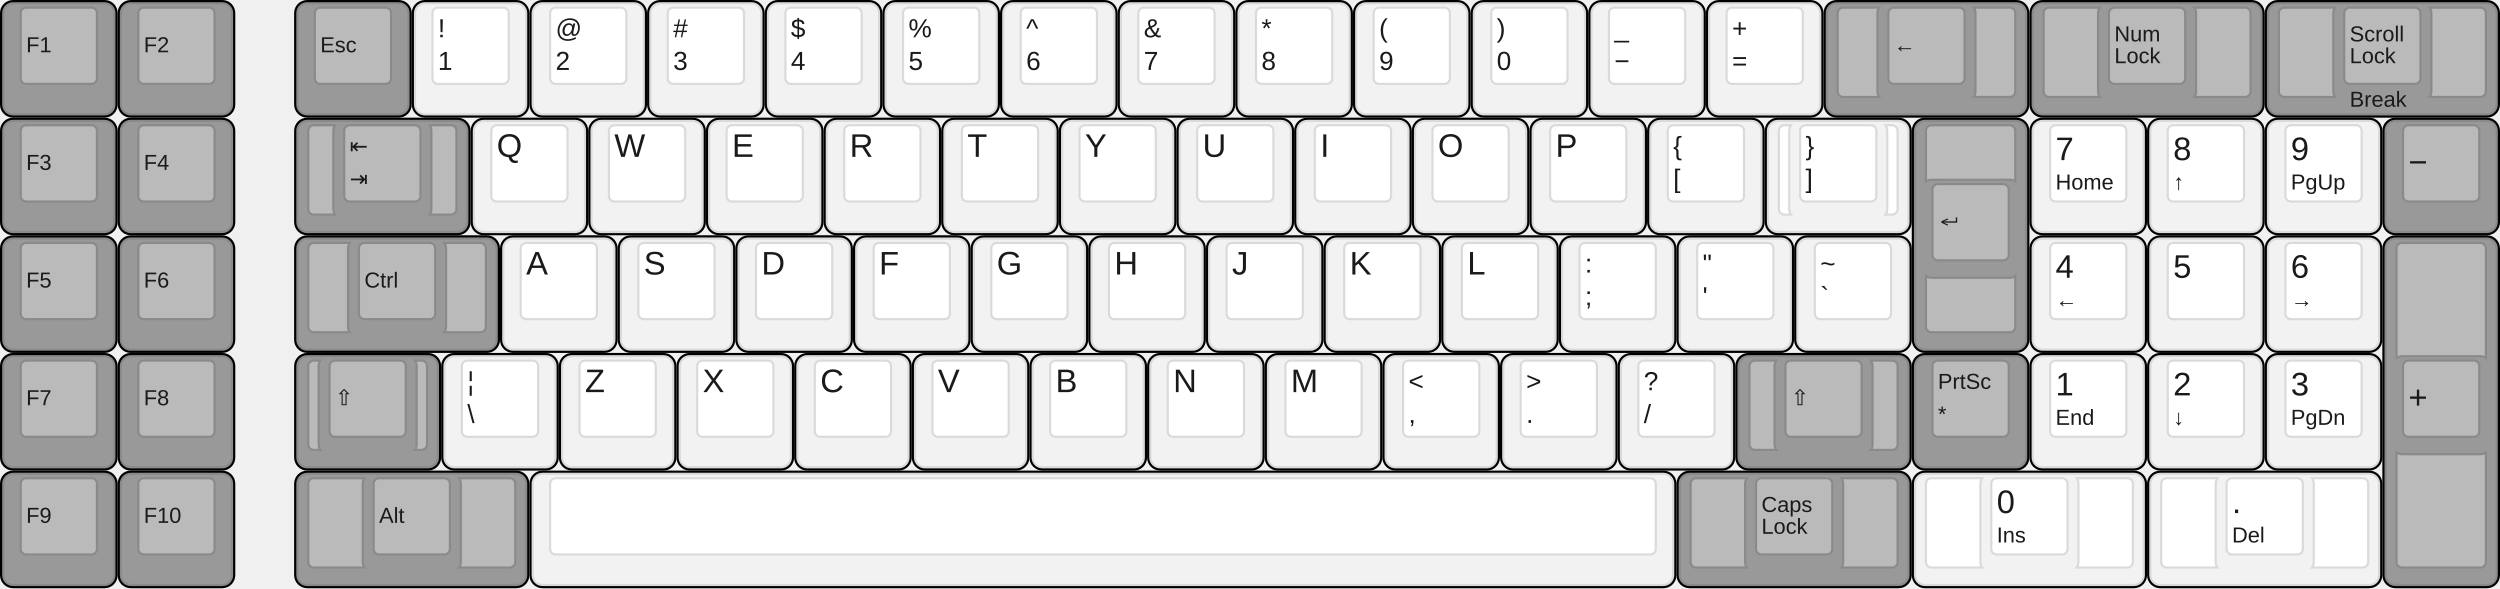
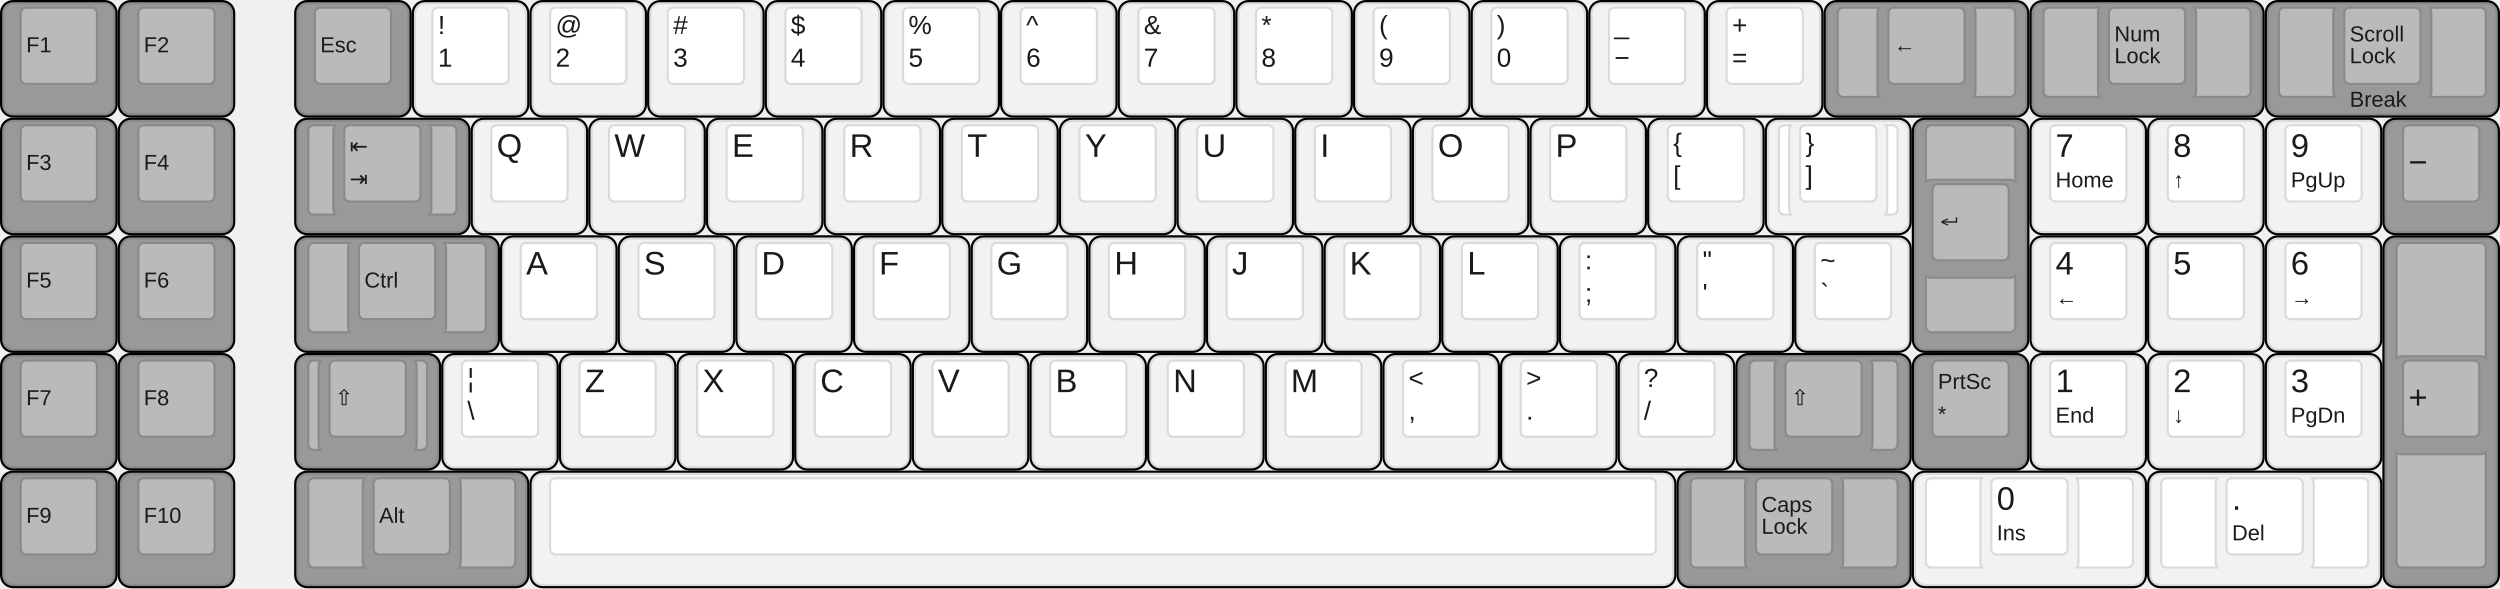
<svg xmlns="http://www.w3.org/2000/svg" xmlns:xlink="http://www.w3.org/1999/xlink" version="1.1" width="1147.5" height="270" viewBox="0 -270 1147.5 270">
  <defs>
    <g id="shape0">
      <path d="M 6 -54 C 2.686 -54 0 -51.314 0 -48 L 0 -6 C 0 -2.686 2.686 0 6 0 L 48 0 C 51.314 0 54 -2.686 54 -6 L 54 -48 C 54 -51.314 51.314 -54 48 -54 Z" fill="#000000" />
      <path d="M 6 -53 C 3.239 -53 1 -50.761 1 -48 L 1 -6 C 1 -3.239 3.239 -1 6 -1 L 48 -1 C 50.761 -1 53 -3.239 53 -6 L 53 -48 C 53 -50.761 50.761 -53 48 -53 Z" fill="#8a8a8a" />
      <path d="M 6 -52 C 3.791 -52 2 -50.209 2 -48 L 2 -6 C 2 -3.791 3.791 -2 6 -2 L 48 -2 C 50.209 -2 52 -3.791 52 -6 L 52 -48 C 52 -50.209 50.209 -52 48 -52 Z" fill="#999999" />
      <path d="M 12 -51 C 10.343 -51 9 -49.657 9 -48 L 9 -18 C 9 -16.343 10.343 -15 12 -15 L 42 -15 C 43.657 -15 45 -16.343 45 -18 L 45 -48 C 45 -49.657 43.657 -51 42 -51 Z" fill="#8a8a8a" />
      <path d="M 12 -50 C 10.895 -50 10 -49.105 10 -48 L 10 -18 C 10 -16.895 10.895 -16 12 -16 L 42 -16 C 43.105 -16 44 -16.895 44 -18 L 44 -48 C 44 -49.105 43.105 -50 42 -50 Z" fill="#bababa" />
    </g>
    <g id="shape1">
      <path d="M 6 -54 C 2.686 -54 0 -51.314 0 -48 L 0 -6 C 0 -2.686 2.686 0 6 0 L 102 0 C 105.314 0 108 -2.686 108 -6 L 108 -48 C 108 -51.314 105.314 -54 102 -54 Z" fill="#000000" />
      <path d="M 6 -53 C 3.239 -53 1 -50.761 1 -48 L 1 -6 C 1 -3.239 3.239 -1 6 -1 L 102 -1 C 104.761 -1 107 -3.239 107 -6 L 107 -48 C 107 -50.761 104.761 -53 102 -53 Z" fill="#8a8a8a" />
      <path d="M 6 -52 C 3.791 -52 2 -50.209 2 -48 L 2 -6 C 2 -3.791 3.791 -2 6 -2 L 102 -2 C 104.209 -2 106 -3.791 106 -6 L 106 -48 C 106 -50.209 104.209 -52 102 -52 Z" fill="#999999" />
      <path d="M 39 -51 C 37.343 -51 36 -49.657 36 -48 L 36 -18 C 36 -16.343 37.343 -15 39 -15 L 69 -15 C 70.657 -15 72 -16.343 72 -18 L 72 -48 C 72 -49.657 70.657 -51 69 -51 Z M 9 -51 C 7.343 -51 6 -49.657 6 -48 L 6 -12 C 6 -10.343 7.343 -9 9 -9 L 33.354 -9 C 32.524 -9.733 32 -10.805 32 -12 L 32 -48 C 32 -49.195 32.524 -50.267 33.354 -51 Z M 74.646 -51 C 75.476 -50.267 76 -49.195 76 -48 L 76 -12 C 76 -10.805 75.476 -9.733 74.646 -9 L 99 -9 C 100.657 -9 102 -10.343 102 -12 L 102 -48 C 102 -49.657 100.657 -51 99 -51 Z" fill="#8a8a8a" />
      <path d="M 39 -50 C 37.895 -50 37 -49.105 37 -48 L 37 -18 C 37 -16.895 37.895 -16 39 -16 L 69 -16 C 70.105 -16 71 -16.895 71 -18 L 71 -48 C 71 -49.105 70.105 -50 69 -50 Z M 9 -50 C 7.895 -50 7 -49.105 7 -48 L 7 -12 C 7 -10.895 7.895 -10 9 -10 L 31.416 -10 C 31.148 -10.612 31 -11.289 31 -12 L 31 -48 C 31 -48.711 31.148 -49.388 31.416 -50 Z M 76.584 -50 C 76.852 -49.388 77 -48.711 77 -48 L 77 -12 C 77 -11.289 76.852 -10.612 76.584 -10 L 99 -10 C 100.105 -10 101 -10.895 101 -12 L 101 -48 C 101 -49.105 100.105 -50 99 -50 Z" fill="#bababa" />
    </g>
    <g id="shape2">
      <path d="M 6 -54 C 2.686 -54 0 -51.314 0 -48 L 0 -6 C 0 -2.686 2.686 0 6 0 L 520.5 0 C 523.814 0 526.5 -2.686 526.5 -6 L 526.5 -48 C 526.5 -51.314 523.814 -54 520.5 -54 Z" fill="#000000" />
      <path d="M 6 -53 C 3.239 -53 1 -50.761 1 -48 L 1 -6 C 1 -3.239 3.239 -1 6 -1 L 520.5 -1 C 523.261 -1 525.5 -3.239 525.5 -6 L 525.5 -48 C 525.5 -50.761 523.261 -53 520.5 -53 Z" fill="#dadada" />
      <path d="M 6 -52 C 3.791 -52 2 -50.209 2 -48 L 2 -6 C 2 -3.791 3.791 -2 6 -2 L 520.5 -2 C 522.709 -2 524.5 -3.791 524.5 -6 L 524.5 -48 C 524.5 -50.209 522.709 -52 520.5 -52 Z" fill="#f2f2f2" />
      <path d="M 12 -51 C 10.343 -51 9 -49.657 9 -48 L 9 -18 C 9 -16.343 10.343 -15 12 -15 L 514.5 -15 C 516.157 -15 517.5 -16.343 517.5 -18 L 517.5 -48 C 517.5 -49.657 516.157 -51 514.5 -51 Z" fill="#dadada" />
      <path d="M 12 -50 C 10.895 -50 10 -49.105 10 -48 L 10 -18 C 10 -16.895 10.895 -16 12 -16 L 514.5 -16 C 515.605 -16 516.5 -16.895 516.5 -18 L 516.5 -48 C 516.5 -49.105 515.605 -50 514.5 -50 Z" fill="#ffffff" />
    </g>
    <g id="shape3">
      <path d="M 6 -54 C 2.686 -54 0 -51.314 0 -48 L 0 -6 C 0 -2.686 2.686 0 6 0 L 102 0 C 105.314 0 108 -2.686 108 -6 L 108 -48 C 108 -51.314 105.314 -54 102 -54 Z" fill="#000000" />
      <path d="M 6 -53 C 3.239 -53 1 -50.761 1 -48 L 1 -6 C 1 -3.239 3.239 -1 6 -1 L 102 -1 C 104.761 -1 107 -3.239 107 -6 L 107 -48 C 107 -50.761 104.761 -53 102 -53 Z" fill="#dadada" />
      <path d="M 6 -52 C 3.791 -52 2 -50.209 2 -48 L 2 -6 C 2 -3.791 3.791 -2 6 -2 L 102 -2 C 104.209 -2 106 -3.791 106 -6 L 106 -48 C 106 -50.209 104.209 -52 102 -52 Z" fill="#f2f2f2" />
      <path d="M 39 -51 C 37.343 -51 36 -49.657 36 -48 L 36 -18 C 36 -16.343 37.343 -15 39 -15 L 69 -15 C 70.657 -15 72 -16.343 72 -18 L 72 -48 C 72 -49.657 70.657 -51 69 -51 Z M 9 -51 C 7.343 -51 6 -49.657 6 -48 L 6 -12 C 6 -10.343 7.343 -9 9 -9 L 33.354 -9 C 32.524 -9.733 32 -10.805 32 -12 L 32 -48 C 32 -49.195 32.524 -50.267 33.354 -51 Z M 74.646 -51 C 75.476 -50.267 76 -49.195 76 -48 L 76 -12 C 76 -10.805 75.476 -9.733 74.646 -9 L 99 -9 C 100.657 -9 102 -10.343 102 -12 L 102 -48 C 102 -49.657 100.657 -51 99 -51 Z" fill="#dadada" />
      <path d="M 39 -50 C 37.895 -50 37 -49.105 37 -48 L 37 -18 C 37 -16.895 37.895 -16 39 -16 L 69 -16 C 70.105 -16 71 -16.895 71 -18 L 71 -48 C 71 -49.105 70.105 -50 69 -50 Z M 9 -50 C 7.895 -50 7 -49.105 7 -48 L 7 -12 C 7 -10.895 7.895 -10 9 -10 L 31.416 -10 C 31.148 -10.612 31 -11.289 31 -12 L 31 -48 C 31 -48.711 31.148 -49.388 31.416 -50 Z M 76.584 -50 C 76.852 -49.388 77 -48.711 77 -48 L 77 -12 C 77 -11.289 76.852 -10.612 76.584 -10 L 99 -10 C 100.105 -10 101 -10.895 101 -12 L 101 -48 C 101 -49.105 100.105 -50 99 -50 Z" fill="#ffffff" />
    </g>
    <g id="shape4">
      <path d="M 6 -162 C 2.686 -162 0 -159.314 0 -156 L 0 -6 C 0 -2.686 2.686 0 6 0 L 48 0 C 51.314 0 54 -2.686 54 -6 L 54 -156 C 54 -159.314 51.314 -162 48 -162 Z" fill="#000000" />
      <path d="M 6 -161 C 3.239 -161 1 -158.761 1 -156 L 1 -6 C 1 -3.239 3.239 -1 6 -1 L 48 -1 C 50.761 -1 53 -3.239 53 -6 L 53 -156 C 53 -158.761 50.761 -161 48 -161 Z" fill="#8a8a8a" />
      <path d="M 6 -160 C 3.791 -160 2 -158.209 2 -156 L 2 -6 C 2 -3.791 3.791 -2 6 -2 L 48 -2 C 50.209 -2 52 -3.791 52 -6 L 52 -156 C 52 -158.209 50.209 -160 48 -160 Z" fill="#999999" />
      <path d="M 9 -159 C 7.343 -159 6 -157.657 6 -156 L 6 -104.646 L 6 -104.646 C 6.733 -105.476 7.805 -106 9 -106 L 45 -106 C 46.195 -106 47.267 -105.476 48 -104.646 L 48 -104.646 L 48 -156 C 48 -157.657 46.657 -159 45 -159 Z M 6 -104.646 L 6 -104.646 C 6 -104.646 6 -104.646 6 -104.646 L 6 -104.646 L 6 -104.646 Z M 12 -105 C 10.343 -105 9 -103.657 9 -102 L 9 -72 C 9 -70.343 10.343 -69 12 -69 L 42 -69 C 43.657 -69 45 -70.343 45 -72 L 45 -102 C 45 -103.657 43.657 -105 42 -105 Z M 6 -63.354 L 6 -12 C 6 -10.343 7.343 -9 9 -9 L 45 -9 C 46.657 -9 48 -10.343 48 -12 L 48 -63.354 L 48 -63.354 C 47.267 -62.524 46.195 -62 45 -62 L 9 -62 C 7.805 -62 6.733 -62.524 6 -63.354 Z" fill="#8a8a8a" />
      <path d="M 9 -158 C 7.895 -158 7 -157.105 7 -156 L 7 -106.584 L 7 -106.584 C 7.612 -106.852 8.289 -107 9 -107 L 45 -107 C 45.711 -107 46.388 -106.852 47 -106.584 L 47 -106.584 L 47 -156 C 47 -157.105 46.105 -158 45 -158 Z M 7 -106.584 L 7 -106.584 C 7 -106.584 7 -106.584 7 -106.584 L 7 -106.584 L 7 -106.584 Z M 12 -104 C 10.895 -104 10 -103.105 10 -102 L 10 -72 C 10 -70.895 10.895 -70 12 -70 L 42 -70 C 43.105 -70 44 -70.895 44 -72 L 44 -102 C 44 -103.105 43.105 -104 42 -104 Z M 7 -61.416 L 7 -12 C 7 -10.895 7.895 -10 9 -10 L 45 -10 C 46.105 -10 47 -10.895 47 -12 L 47 -61.416 L 47 -61.416 C 46.388 -61.148 45.711 -61 45 -61 L 9 -61 C 8.289 -61 7.612 -61.148 7 -61.416 Z" fill="#bababa" />
    </g>
    <g id="shape5">
      <path d="M 6 -54 C 2.686 -54 0 -51.314 0 -48 L 0 -6 C 0 -2.686 2.686 0 6 0 L 61.5 0 C 64.814 0 67.5 -2.686 67.5 -6 L 67.5 -48 C 67.5 -51.314 64.814 -54 61.5 -54 Z" fill="#000000" />
      <path d="M 6 -53 C 3.239 -53 1 -50.761 1 -48 L 1 -6 C 1 -3.239 3.239 -1 6 -1 L 61.5 -1 C 64.261 -1 66.5 -3.239 66.5 -6 L 66.5 -48 C 66.5 -50.761 64.261 -53 61.5 -53 Z" fill="#8a8a8a" />
      <path d="M 6 -52 C 3.791 -52 2 -50.209 2 -48 L 2 -6 C 2 -3.791 3.791 -2 6 -2 L 61.5 -2 C 63.709 -2 65.5 -3.791 65.5 -6 L 65.5 -48 C 65.5 -50.209 63.709 -52 61.5 -52 Z" fill="#999999" />
      <path d="M 18.75 -51 C 17.093 -51 15.75 -49.657 15.75 -48 L 15.75 -18 C 15.75 -16.343 17.093 -15 18.75 -15 L 48.75 -15 C 50.407 -15 51.75 -16.343 51.75 -18 L 51.75 -48 C 51.75 -49.657 50.407 -51 48.75 -51 Z M 9 -51 C 7.343 -51 6 -49.657 6 -48 L 6 -12 C 6 -10.343 7.343 -9 9 -9 L 13.104 -9 C 12.274 -9.733 11.75 -10.805 11.75 -12 L 11.75 -48 C 11.75 -49.195 12.274 -50.267 13.104 -51 Z M 54.396 -51 C 55.226 -50.267 55.75 -49.195 55.75 -48 L 55.75 -12 C 55.75 -10.805 55.226 -9.733 54.396 -9 L 58.5 -9 C 60.157 -9 61.5 -10.343 61.5 -12 L 61.5 -48 C 61.5 -49.657 60.157 -51 58.5 -51 Z" fill="#8a8a8a" />
      <path d="M 18.75 -50 C 17.645 -50 16.75 -49.105 16.75 -48 L 16.75 -18 C 16.75 -16.895 17.645 -16 18.75 -16 L 48.75 -16 C 49.855 -16 50.75 -16.895 50.75 -18 L 50.75 -48 C 50.75 -49.105 49.855 -50 48.75 -50 Z M 9 -50 C 7.895 -50 7 -49.105 7 -48 L 7 -12 C 7 -10.895 7.895 -10 9 -10 L 11.166 -10 C 10.898 -10.612 10.75 -11.289 10.75 -12 L 10.75 -48 C 10.75 -48.711 10.898 -49.388 11.166 -50 Z M 56.334 -50 C 56.602 -49.388 56.75 -48.711 56.75 -48 L 56.75 -12 C 56.75 -11.289 56.602 -10.612 56.334 -10 L 58.5 -10 C 59.605 -10 60.5 -10.895 60.5 -12 L 60.5 -48 C 60.5 -49.105 59.605 -50 58.5 -50 Z" fill="#bababa" />
    </g>
    <g id="shape6">
      <path d="M 6 -54 C 2.686 -54 0 -51.314 0 -48 L 0 -6 C 0 -2.686 2.686 0 6 0 L 48 0 C 51.314 0 54 -2.686 54 -6 L 54 -48 C 54 -51.314 51.314 -54 48 -54 Z" fill="#000000" />
      <path d="M 6 -53 C 3.239 -53 1 -50.761 1 -48 L 1 -6 C 1 -3.239 3.239 -1 6 -1 L 48 -1 C 50.761 -1 53 -3.239 53 -6 L 53 -48 C 53 -50.761 50.761 -53 48 -53 Z" fill="#dadada" />
      <path d="M 6 -52 C 3.791 -52 2 -50.209 2 -48 L 2 -6 C 2 -3.791 3.791 -2 6 -2 L 48 -2 C 50.209 -2 52 -3.791 52 -6 L 52 -48 C 52 -50.209 50.209 -52 48 -52 Z" fill="#f2f2f2" />
      <path d="M 12 -51 C 10.343 -51 9 -49.657 9 -48 L 9 -18 C 9 -16.343 10.343 -15 12 -15 L 42 -15 C 43.657 -15 45 -16.343 45 -18 L 45 -48 C 45 -49.657 43.657 -51 42 -51 Z" fill="#dadada" />
      <path d="M 12 -50 C 10.895 -50 10 -49.105 10 -48 L 10 -18 C 10 -16.895 10.895 -16 12 -16 L 42 -16 C 43.105 -16 44 -16.895 44 -18 L 44 -48 C 44 -49.105 43.105 -50 42 -50 Z" fill="#ffffff" />
    </g>
    <g id="shape7">
      <path d="M 6 -54 C 2.686 -54 0 -51.314 0 -48 L 0 -6 C 0 -2.686 2.686 0 6 0 L 75 0 C 78.314 0 81 -2.686 81 -6 L 81 -48 C 81 -51.314 78.314 -54 75 -54 Z" fill="#000000" />
      <path d="M 6 -53 C 3.239 -53 1 -50.761 1 -48 L 1 -6 C 1 -3.239 3.239 -1 6 -1 L 75 -1 C 77.761 -1 80 -3.239 80 -6 L 80 -48 C 80 -50.761 77.761 -53 75 -53 Z" fill="#8a8a8a" />
      <path d="M 6 -52 C 3.791 -52 2 -50.209 2 -48 L 2 -6 C 2 -3.791 3.791 -2 6 -2 L 75 -2 C 77.209 -2 79 -3.791 79 -6 L 79 -48 C 79 -50.209 77.209 -52 75 -52 Z" fill="#999999" />
      <path d="M 25.5 -51 C 23.843 -51 22.5 -49.657 22.5 -48 L 22.5 -18 C 22.5 -16.343 23.843 -15 25.5 -15 L 55.5 -15 C 57.157 -15 58.5 -16.343 58.5 -18 L 58.5 -48 C 58.5 -49.657 57.157 -51 55.5 -51 Z M 9 -51 C 7.343 -51 6 -49.657 6 -48 L 6 -12 C 6 -10.343 7.343 -9 9 -9 L 19.854 -9 C 19.024 -9.733 18.5 -10.805 18.5 -12 L 18.5 -48 C 18.5 -49.195 19.024 -50.267 19.854 -51 Z M 61.146 -51 C 61.976 -50.267 62.5 -49.195 62.5 -48 L 62.5 -12 C 62.5 -10.805 61.976 -9.733 61.146 -9 L 72 -9 C 73.657 -9 75 -10.343 75 -12 L 75 -48 C 75 -49.657 73.657 -51 72 -51 Z" fill="#8a8a8a" />
      <path d="M 25.5 -50 C 24.395 -50 23.5 -49.105 23.5 -48 L 23.5 -18 C 23.5 -16.895 24.395 -16 25.5 -16 L 55.5 -16 C 56.605 -16 57.5 -16.895 57.5 -18 L 57.5 -48 C 57.5 -49.105 56.605 -50 55.5 -50 Z M 9 -50 C 7.895 -50 7 -49.105 7 -48 L 7 -12 C 7 -10.895 7.895 -10 9 -10 L 17.916 -10 C 17.648 -10.612 17.5 -11.289 17.5 -12 L 17.5 -48 C 17.5 -48.711 17.648 -49.388 17.916 -50 Z M 63.084 -50 C 63.352 -49.388 63.5 -48.711 63.5 -48 L 63.5 -12 C 63.5 -11.289 63.352 -10.612 63.084 -10 L 72 -10 C 73.105 -10 74 -10.895 74 -12 L 74 -48 C 74 -49.105 73.105 -50 72 -50 Z" fill="#bababa" />
    </g>
    <g id="shape8">
      <path d="M 6 -54 C 2.686 -54 0 -51.314 0 -48 L 0 -6 C 0 -2.686 2.686 0 6 0 L 88.5 0 C 91.814 0 94.5 -2.686 94.5 -6 L 94.5 -48 C 94.5 -51.314 91.814 -54 88.5 -54 Z" fill="#000000" />
      <path d="M 6 -53 C 3.239 -53 1 -50.761 1 -48 L 1 -6 C 1 -3.239 3.239 -1 6 -1 L 88.5 -1 C 91.261 -1 93.5 -3.239 93.5 -6 L 93.5 -48 C 93.5 -50.761 91.261 -53 88.5 -53 Z" fill="#8a8a8a" />
      <path d="M 6 -52 C 3.791 -52 2 -50.209 2 -48 L 2 -6 C 2 -3.791 3.791 -2 6 -2 L 88.5 -2 C 90.709 -2 92.5 -3.791 92.5 -6 L 92.5 -48 C 92.5 -50.209 90.709 -52 88.5 -52 Z" fill="#999999" />
      <path d="M 32.25 -51 C 30.593 -51 29.25 -49.657 29.25 -48 L 29.25 -18 C 29.25 -16.343 30.593 -15 32.25 -15 L 62.25 -15 C 63.907 -15 65.25 -16.343 65.25 -18 L 65.25 -48 C 65.25 -49.657 63.907 -51 62.25 -51 Z M 9 -51 C 7.343 -51 6 -49.657 6 -48 L 6 -12 C 6 -10.343 7.343 -9 9 -9 L 26.604 -9 C 25.774 -9.733 25.25 -10.805 25.25 -12 L 25.25 -48 C 25.25 -49.195 25.774 -50.267 26.604 -51 Z M 67.896 -51 C 68.726 -50.267 69.25 -49.195 69.25 -48 L 69.25 -12 C 69.25 -10.805 68.726 -9.733 67.896 -9 L 85.5 -9 C 87.157 -9 88.5 -10.343 88.5 -12 L 88.5 -48 C 88.5 -49.657 87.157 -51 85.5 -51 Z" fill="#8a8a8a" />
      <path d="M 32.25 -50 C 31.145 -50 30.25 -49.105 30.25 -48 L 30.25 -18 C 30.25 -16.895 31.145 -16 32.25 -16 L 62.25 -16 C 63.355 -16 64.25 -16.895 64.25 -18 L 64.25 -48 C 64.25 -49.105 63.355 -50 62.25 -50 Z M 9 -50 C 7.895 -50 7 -49.105 7 -48 L 7 -12 C 7 -10.895 7.895 -10 9 -10 L 24.666 -10 C 24.398 -10.612 24.25 -11.289 24.25 -12 L 24.25 -48 C 24.25 -48.711 24.398 -49.388 24.666 -50 Z M 69.834 -50 C 70.102 -49.388 70.25 -48.711 70.25 -48 L 70.25 -12 C 70.25 -11.289 70.102 -10.612 69.834 -10 L 85.5 -10 C 86.605 -10 87.5 -10.895 87.5 -12 L 87.5 -48 C 87.5 -49.105 86.605 -50 85.5 -50 Z" fill="#bababa" />
    </g>
    <g id="shape9">
      <path d="M 6 -108 C 2.686 -108 0 -105.314 0 -102 L 0 -6 C 0 -2.686 2.686 0 6 0 L 48 0 C 51.314 0 54 -2.686 54 -6 L 54 -102 C 54 -105.314 51.314 -108 48 -108 Z" fill="#000000" />
      <path d="M 6 -107 C 3.239 -107 1 -104.761 1 -102 L 1 -6 C 1 -3.239 3.239 -1 6 -1 L 48 -1 C 50.761 -1 53 -3.239 53 -6 L 53 -102 C 53 -104.761 50.761 -107 48 -107 Z" fill="#8a8a8a" />
      <path d="M 6 -106 C 3.791 -106 2 -104.209 2 -102 L 2 -6 C 2 -3.791 3.791 -2 6 -2 L 48 -2 C 50.209 -2 52 -3.791 52 -6 L 52 -102 C 52 -104.209 50.209 -106 48 -106 Z" fill="#999999" />
      <path d="M 9 -105 C 7.343 -105 6 -103.657 6 -102 L 6 -77.646 L 6 -77.646 C 6.733 -78.476 7.805 -79 9 -79 L 45 -79 C 46.195 -79 47.267 -78.476 48 -77.646 L 48 -77.646 L 48 -102 C 48 -103.657 46.657 -105 45 -105 Z M 6 -77.646 L 6 -77.646 C 6 -77.646 6 -77.646 6 -77.646 L 6 -77.646 L 6 -77.646 Z M 12 -78 C 10.343 -78 9 -76.657 9 -75 L 9 -45 C 9 -43.343 10.343 -42 12 -42 L 42 -42 C 43.657 -42 45 -43.343 45 -45 L 45 -75 C 45 -76.657 43.657 -78 42 -78 Z M 6 -36.354 L 6 -12 C 6 -10.343 7.343 -9 9 -9 L 45 -9 C 46.657 -9 48 -10.343 48 -12 L 48 -36.354 L 48 -36.354 C 47.267 -35.524 46.195 -35 45 -35 L 9 -35 C 7.805 -35 6.733 -35.524 6 -36.354 Z" fill="#8a8a8a" />
      <path d="M 9 -104 C 7.895 -104 7 -103.105 7 -102 L 7 -79.584 L 7 -79.584 C 7.612 -79.852 8.289 -80 9 -80 L 45 -80 C 45.711 -80 46.388 -79.852 47 -79.584 L 47 -79.584 L 47 -102 C 47 -103.105 46.105 -104 45 -104 Z M 7 -79.584 L 7 -79.584 C 7 -79.584 7 -79.584 7 -79.584 L 7 -79.584 L 7 -79.584 Z M 12 -77 C 10.895 -77 10 -76.105 10 -75 L 10 -45 C 10 -43.895 10.895 -43 12 -43 L 42 -43 C 43.105 -43 44 -43.895 44 -45 L 44 -75 C 44 -76.105 43.105 -77 42 -77 Z M 7 -34.416 L 7 -12 C 7 -10.895 7.895 -10 9 -10 L 45 -10 C 46.105 -10 47 -10.895 47 -12 L 47 -34.416 L 47 -34.416 C 46.388 -34.148 45.711 -34 45 -34 L 9 -34 C 8.289 -34 7.612 -34.148 7 -34.416 Z" fill="#bababa" />
    </g>
    <g id="shape10">
      <path d="M 6 -54 C 2.686 -54 0 -51.314 0 -48 L 0 -6 C 0 -2.686 2.686 0 6 0 L 61.5 0 C 64.814 0 67.5 -2.686 67.5 -6 L 67.5 -48 C 67.5 -51.314 64.814 -54 61.5 -54 Z" fill="#000000" />
      <path d="M 6 -53 C 3.239 -53 1 -50.761 1 -48 L 1 -6 C 1 -3.239 3.239 -1 6 -1 L 61.5 -1 C 64.261 -1 66.5 -3.239 66.5 -6 L 66.5 -48 C 66.5 -50.761 64.261 -53 61.5 -53 Z" fill="#dadada" />
      <path d="M 6 -52 C 3.791 -52 2 -50.209 2 -48 L 2 -6 C 2 -3.791 3.791 -2 6 -2 L 61.5 -2 C 63.709 -2 65.5 -3.791 65.5 -6 L 65.5 -48 C 65.5 -50.209 63.709 -52 61.5 -52 Z" fill="#f2f2f2" />
      <path d="M 18.75 -51 C 17.093 -51 15.75 -49.657 15.75 -48 L 15.75 -18 C 15.75 -16.343 17.093 -15 18.75 -15 L 48.75 -15 C 50.407 -15 51.75 -16.343 51.75 -18 L 51.75 -48 C 51.75 -49.657 50.407 -51 48.75 -51 Z M 9 -51 C 7.343 -51 6 -49.657 6 -48 L 6 -12 C 6 -10.343 7.343 -9 9 -9 L 13.104 -9 C 12.274 -9.733 11.75 -10.805 11.75 -12 L 11.75 -48 C 11.75 -49.195 12.274 -50.267 13.104 -51 Z M 54.396 -51 C 55.226 -50.267 55.75 -49.195 55.75 -48 L 55.75 -12 C 55.75 -10.805 55.226 -9.733 54.396 -9 L 58.5 -9 C 60.157 -9 61.5 -10.343 61.5 -12 L 61.5 -48 C 61.5 -49.657 60.157 -51 58.5 -51 Z" fill="#dadada" />
      <path d="M 18.75 -50 C 17.645 -50 16.75 -49.105 16.75 -48 L 16.75 -18 C 16.75 -16.895 17.645 -16 18.75 -16 L 48.75 -16 C 49.855 -16 50.75 -16.895 50.75 -18 L 50.75 -48 C 50.75 -49.105 49.855 -50 48.75 -50 Z M 9 -50 C 7.895 -50 7 -49.105 7 -48 L 7 -12 C 7 -10.895 7.895 -10 9 -10 L 11.166 -10 C 10.898 -10.612 10.75 -11.289 10.75 -12 L 10.75 -48 C 10.75 -48.711 10.898 -49.388 11.166 -50 Z M 56.334 -50 C 56.602 -49.388 56.75 -48.711 56.75 -48 L 56.75 -12 C 56.75 -11.289 56.602 -10.612 56.334 -10 L 58.5 -10 C 59.605 -10 60.5 -10.895 60.5 -12 L 60.5 -48 C 60.5 -49.105 59.605 -50 58.5 -50 Z" fill="#ffffff" />
    </g>
  </defs>
  <g class="keyboard">
    <g class="key">
      <use xlink:href="#shape0" transform="translate(0 0)" />
      <text x="12" y="-30" text-anchor="start" font-family="Arial" font-size="10" fill="#1a1a1a">F9</text>
    </g>
    <g class="key">
      <use xlink:href="#shape0" transform="translate(54 0)" />
      <text x="66" y="-30" text-anchor="start" font-family="Arial" font-size="10" fill="#1a1a1a">F10</text>
    </g>
    <g class="key">
      <use xlink:href="#shape1" transform="translate(135 0)" />
      <text x="174" y="-30" text-anchor="start" font-family="Arial" font-size="10" fill="#1a1a1a">Alt</text>
    </g>
    <g class="key">
      <use xlink:href="#shape2" transform="translate(243 0)" />
    </g>
    <g class="key">
      <use xlink:href="#shape1" transform="translate(769.5 0)" />
      <text x="808.5" y="-35" text-anchor="start" font-family="Arial" font-size="10" fill="#1a1a1a">Caps</text>
      <text x="808.5" y="-25" text-anchor="start" font-family="Arial" font-size="10" fill="#1a1a1a">Lock</text>
    </g>
    <g class="key">
      <use xlink:href="#shape3" transform="translate(877.5 0)" />
-       <text x="916.5" y="-34.5" text-anchor="start" font-family="Arial" font-size="15" fill="#1a1a1a">0</text>
-       <text x="916.5" y="-21" text-anchor="start" font-family="Arial" font-size="10" fill="#1a1a1a">Ins</text>
+       <text x="916.5" y="-36" text-anchor="start" font-family="Arial" font-size="15" fill="#1a1a1a">0</text>
+       <text x="916.5" y="-22" text-anchor="start" font-family="Arial" font-size="10" fill="#1a1a1a">Ins</text>
    </g>
    <g class="key">
      <use xlink:href="#shape3" transform="translate(985.5 0)" />
-       <text x="1024.5" y="-34.5" text-anchor="start" font-family="Arial" font-size="15" fill="#1a1a1a">.</text>
-       <text x="1024.5" y="-21" text-anchor="start" font-family="Arial" font-size="10" fill="#1a1a1a">Del</text>
+       <text x="1024.5" y="-36" text-anchor="start" font-family="Arial" font-size="15" fill="#1a1a1a">.</text>
+       <text x="1024.5" y="-22" text-anchor="start" font-family="Arial" font-size="10" fill="#1a1a1a">Del</text>
    </g>
    <g class="key">
      <use xlink:href="#shape4" transform="translate(1093.5 0)" />
      <text x="1105.5" y="-82.5" text-anchor="start" font-family="Arial" font-size="15" fill="#1a1a1a">+</text>
    </g>
    <g class="key">
      <use xlink:href="#shape0" transform="translate(0 -54)" />
      <text x="12" y="-84" text-anchor="start" font-family="Arial" font-size="10" fill="#1a1a1a">F7</text>
    </g>
    <g class="key">
      <use xlink:href="#shape0" transform="translate(54 -54)" />
      <text x="66" y="-84" text-anchor="start" font-family="Arial" font-size="10" fill="#1a1a1a">F8</text>
    </g>
    <g class="key">
      <use xlink:href="#shape5" transform="translate(135 -54)" />
      <text x="153.75" y="-84" text-anchor="start" font-family="Arial" font-size="10" fill="#1a1a1a">⇧</text>
    </g>
    <g class="key">
      <use xlink:href="#shape6" transform="translate(202.5 -54)" />
-       <text x="214.5" y="-75.9" text-anchor="start" font-family="Arial" font-size="12" fill="#1a1a1a">\</text>
-       <text x="214.5" y="-90.9" text-anchor="start" font-family="Arial" font-size="12" fill="#1a1a1a">¦</text>
+       <text x="214.5" y="-77.4" text-anchor="start" font-family="Arial" font-size="12" fill="#1a1a1a">\</text>
+       <text x="214.5" y="-92.4" text-anchor="start" font-family="Arial" font-size="12" fill="#1a1a1a">¦</text>
    </g>
    <g class="key">
      <use xlink:href="#shape6" transform="translate(256.5 -54)" />
      <text x="268.5" y="-90" text-anchor="start" font-family="Arial" font-size="15" fill="#1a1a1a">Z</text>
    </g>
    <g class="key">
      <use xlink:href="#shape6" transform="translate(310.5 -54)" />
      <text x="322.5" y="-90" text-anchor="start" font-family="Arial" font-size="15" fill="#1a1a1a">X</text>
    </g>
    <g class="key">
      <use xlink:href="#shape6" transform="translate(364.5 -54)" />
      <text x="376.5" y="-90" text-anchor="start" font-family="Arial" font-size="15" fill="#1a1a1a">C</text>
    </g>
    <g class="key">
      <use xlink:href="#shape6" transform="translate(418.5 -54)" />
      <text x="430.5" y="-90" text-anchor="start" font-family="Arial" font-size="15" fill="#1a1a1a">V</text>
    </g>
    <g class="key">
      <use xlink:href="#shape6" transform="translate(472.5 -54)" />
      <text x="484.5" y="-90" text-anchor="start" font-family="Arial" font-size="15" fill="#1a1a1a">B</text>
    </g>
    <g class="key">
      <use xlink:href="#shape6" transform="translate(526.5 -54)" />
      <text x="538.5" y="-90" text-anchor="start" font-family="Arial" font-size="15" fill="#1a1a1a">N</text>
    </g>
    <g class="key">
      <use xlink:href="#shape6" transform="translate(580.5 -54)" />
      <text x="592.5" y="-90" text-anchor="start" font-family="Arial" font-size="15" fill="#1a1a1a">M</text>
    </g>
    <g class="key">
      <use xlink:href="#shape6" transform="translate(634.5 -54)" />
-       <text x="646.5" y="-75.9" text-anchor="start" font-family="Arial" font-size="12" fill="#1a1a1a">,</text>
-       <text x="646.5" y="-90.9" text-anchor="start" font-family="Arial" font-size="12" fill="#1a1a1a">&lt;</text>
+       <text x="646.5" y="-77.4" text-anchor="start" font-family="Arial" font-size="12" fill="#1a1a1a">,</text>
+       <text x="646.5" y="-92.4" text-anchor="start" font-family="Arial" font-size="12" fill="#1a1a1a">&lt;</text>
    </g>
    <g class="key">
      <use xlink:href="#shape6" transform="translate(688.5 -54)" />
-       <text x="700.5" y="-75.9" text-anchor="start" font-family="Arial" font-size="12" fill="#1a1a1a">.</text>
-       <text x="700.5" y="-90.9" text-anchor="start" font-family="Arial" font-size="12" fill="#1a1a1a">&gt;</text>
+       <text x="700.5" y="-77.4" text-anchor="start" font-family="Arial" font-size="12" fill="#1a1a1a">.</text>
+       <text x="700.5" y="-92.4" text-anchor="start" font-family="Arial" font-size="12" fill="#1a1a1a">&gt;</text>
    </g>
    <g class="key">
      <use xlink:href="#shape6" transform="translate(742.5 -54)" />
-       <text x="754.5" y="-75.9" text-anchor="start" font-family="Arial" font-size="12" fill="#1a1a1a">/</text>
-       <text x="754.5" y="-90.9" text-anchor="start" font-family="Arial" font-size="12" fill="#1a1a1a">?</text>
+       <text x="754.5" y="-77.4" text-anchor="start" font-family="Arial" font-size="12" fill="#1a1a1a">/</text>
+       <text x="754.5" y="-92.4" text-anchor="start" font-family="Arial" font-size="12" fill="#1a1a1a">?</text>
    </g>
    <g class="key">
      <use xlink:href="#shape7" transform="translate(796.5 -54)" />
      <text x="822" y="-84" text-anchor="start" font-family="Arial" font-size="10" fill="#1a1a1a">⇧</text>
    </g>
    <g class="key">
      <use xlink:href="#shape0" transform="translate(877.5 -54)" />
      <text x="889.5" y="-76.5" text-anchor="start" font-family="Arial" font-size="10" fill="#1a1a1a">*</text>
      <text x="889.5" y="-91.5" text-anchor="start" font-family="Arial" font-size="10" fill="#1a1a1a">PrtSc</text>
    </g>
    <g class="key">
      <use xlink:href="#shape6" transform="translate(931.5 -54)" />
-       <text x="943.5" y="-88.5" text-anchor="start" font-family="Arial" font-size="15" fill="#1a1a1a">1</text>
-       <text x="943.5" y="-75" text-anchor="start" font-family="Arial" font-size="10" fill="#1a1a1a">End</text>
+       <text x="943.5" y="-90" text-anchor="start" font-family="Arial" font-size="15" fill="#1a1a1a">1</text>
+       <text x="943.5" y="-76" text-anchor="start" font-family="Arial" font-size="10" fill="#1a1a1a">End</text>
    </g>
    <g class="key">
      <use xlink:href="#shape6" transform="translate(985.5 -54)" />
-       <text x="997.5" y="-88.5" text-anchor="start" font-family="Arial" font-size="15" fill="#1a1a1a">2</text>
-       <text x="997.5" y="-75" text-anchor="start" font-family="Arial" font-size="10" fill="#1a1a1a">↓</text>
+       <text x="997.5" y="-90" text-anchor="start" font-family="Arial" font-size="15" fill="#1a1a1a">2</text>
+       <text x="997.5" y="-76" text-anchor="start" font-family="Arial" font-size="10" fill="#1a1a1a">↓</text>
    </g>
    <g class="key">
      <use xlink:href="#shape6" transform="translate(1039.5 -54)" />
-       <text x="1051.5" y="-88.5" text-anchor="start" font-family="Arial" font-size="15" fill="#1a1a1a">3</text>
-       <text x="1051.5" y="-75" text-anchor="start" font-family="Arial" font-size="10" fill="#1a1a1a">PgDn</text>
+       <text x="1051.5" y="-90" text-anchor="start" font-family="Arial" font-size="15" fill="#1a1a1a">3</text>
+       <text x="1051.5" y="-76" text-anchor="start" font-family="Arial" font-size="10" fill="#1a1a1a">PgDn</text>
    </g>
    <g class="key">
      <use xlink:href="#shape0" transform="translate(0 -108)" />
      <text x="12" y="-138" text-anchor="start" font-family="Arial" font-size="10" fill="#1a1a1a">F5</text>
    </g>
    <g class="key">
      <use xlink:href="#shape0" transform="translate(54 -108)" />
      <text x="66" y="-138" text-anchor="start" font-family="Arial" font-size="10" fill="#1a1a1a">F6</text>
    </g>
    <g class="key">
      <use xlink:href="#shape8" transform="translate(135 -108)" />
      <text x="167.25" y="-138" text-anchor="start" font-family="Arial" font-size="10" fill="#1a1a1a">Ctrl</text>
    </g>
    <g class="key">
      <use xlink:href="#shape6" transform="translate(229.5 -108)" />
      <text x="241.5" y="-144" text-anchor="start" font-family="Arial" font-size="15" fill="#1a1a1a">A</text>
    </g>
    <g class="key">
      <use xlink:href="#shape6" transform="translate(283.5 -108)" />
      <text x="295.5" y="-144" text-anchor="start" font-family="Arial" font-size="15" fill="#1a1a1a">S</text>
    </g>
    <g class="key">
      <use xlink:href="#shape6" transform="translate(337.5 -108)" />
      <text x="349.5" y="-144" text-anchor="start" font-family="Arial" font-size="15" fill="#1a1a1a">D</text>
    </g>
    <g class="key">
      <use xlink:href="#shape6" transform="translate(391.5 -108)" />
      <text x="403.5" y="-144" text-anchor="start" font-family="Arial" font-size="15" fill="#1a1a1a">F</text>
    </g>
    <g class="key">
      <use xlink:href="#shape6" transform="translate(445.5 -108)" />
      <text x="457.5" y="-144" text-anchor="start" font-family="Arial" font-size="15" fill="#1a1a1a">G</text>
    </g>
    <g class="key">
      <use xlink:href="#shape6" transform="translate(499.5 -108)" />
      <text x="511.5" y="-144" text-anchor="start" font-family="Arial" font-size="15" fill="#1a1a1a">H</text>
    </g>
    <g class="key">
      <use xlink:href="#shape6" transform="translate(553.5 -108)" />
      <text x="565.5" y="-144" text-anchor="start" font-family="Arial" font-size="15" fill="#1a1a1a">J</text>
    </g>
    <g class="key">
      <use xlink:href="#shape6" transform="translate(607.5 -108)" />
      <text x="619.5" y="-144" text-anchor="start" font-family="Arial" font-size="15" fill="#1a1a1a">K</text>
    </g>
    <g class="key">
      <use xlink:href="#shape6" transform="translate(661.5 -108)" />
      <text x="673.5" y="-144" text-anchor="start" font-family="Arial" font-size="15" fill="#1a1a1a">L</text>
    </g>
    <g class="key">
      <use xlink:href="#shape6" transform="translate(715.5 -108)" />
-       <text x="727.5" y="-129.9" text-anchor="start" font-family="Arial" font-size="12" fill="#1a1a1a">;</text>
-       <text x="727.5" y="-144.9" text-anchor="start" font-family="Arial" font-size="12" fill="#1a1a1a">:</text>
+       <text x="727.5" y="-131.4" text-anchor="start" font-family="Arial" font-size="12" fill="#1a1a1a">;</text>
+       <text x="727.5" y="-146.4" text-anchor="start" font-family="Arial" font-size="12" fill="#1a1a1a">:</text>
    </g>
    <g class="key">
      <use xlink:href="#shape6" transform="translate(769.5 -108)" />
-       <text x="781.5" y="-129.9" text-anchor="start" font-family="Arial" font-size="12" fill="#1a1a1a">'</text>
-       <text x="781.5" y="-144.9" text-anchor="start" font-family="Arial" font-size="12" fill="#1a1a1a">"</text>
+       <text x="781.5" y="-131.4" text-anchor="start" font-family="Arial" font-size="12" fill="#1a1a1a">'</text>
+       <text x="781.5" y="-146.4" text-anchor="start" font-family="Arial" font-size="12" fill="#1a1a1a">"</text>
    </g>
    <g class="key">
      <use xlink:href="#shape6" transform="translate(823.5 -108)" />
-       <text x="835.5" y="-129.9" text-anchor="start" font-family="Arial" font-size="12" fill="#1a1a1a">`</text>
-       <text x="835.5" y="-144.9" text-anchor="start" font-family="Arial" font-size="12" fill="#1a1a1a">~</text>
+       <text x="835.5" y="-131.4" text-anchor="start" font-family="Arial" font-size="12" fill="#1a1a1a">`</text>
+       <text x="835.5" y="-146.4" text-anchor="start" font-family="Arial" font-size="12" fill="#1a1a1a">~</text>
    </g>
    <g class="key">
      <use xlink:href="#shape9" transform="translate(877.5 -108)" />
      <text x="889.5" y="-165" text-anchor="start" font-family="Arial" font-size="10" fill="#1a1a1a">↵</text>
    </g>
    <g class="key">
      <use xlink:href="#shape6" transform="translate(931.5 -108)" />
-       <text x="943.5" y="-142.5" text-anchor="start" font-family="Arial" font-size="15" fill="#1a1a1a">4</text>
-       <text x="943.5" y="-129" text-anchor="start" font-family="Arial" font-size="10" fill="#1a1a1a">←</text>
+       <text x="943.5" y="-144" text-anchor="start" font-family="Arial" font-size="15" fill="#1a1a1a">4</text>
+       <text x="943.5" y="-130" text-anchor="start" font-family="Arial" font-size="10" fill="#1a1a1a">←</text>
    </g>
    <g class="key">
      <use xlink:href="#shape6" transform="translate(985.5 -108)" />
-       <text x="997.5" y="-142.5" text-anchor="start" font-family="Arial" font-size="15" fill="#1a1a1a">5</text>
+       <text x="997.5" y="-144" text-anchor="start" font-family="Arial" font-size="15" fill="#1a1a1a">5</text>
    </g>
    <g class="key">
      <use xlink:href="#shape6" transform="translate(1039.5 -108)" />
-       <text x="1051.5" y="-142.5" text-anchor="start" font-family="Arial" font-size="15" fill="#1a1a1a">6</text>
-       <text x="1051.5" y="-129" text-anchor="start" font-family="Arial" font-size="10" fill="#1a1a1a">→</text>
+       <text x="1051.5" y="-144" text-anchor="start" font-family="Arial" font-size="15" fill="#1a1a1a">6</text>
+       <text x="1051.5" y="-130" text-anchor="start" font-family="Arial" font-size="10" fill="#1a1a1a">→</text>
    </g>
    <g class="key">
      <use xlink:href="#shape0" transform="translate(0 -162)" />
      <text x="12" y="-192" text-anchor="start" font-family="Arial" font-size="10" fill="#1a1a1a">F3</text>
    </g>
    <g class="key">
      <use xlink:href="#shape0" transform="translate(54 -162)" />
      <text x="66" y="-192" text-anchor="start" font-family="Arial" font-size="10" fill="#1a1a1a">F4</text>
    </g>
    <g class="key">
      <use xlink:href="#shape7" transform="translate(135 -162)" />
      <text x="160.5" y="-184.5" text-anchor="start" font-family="Arial" font-size="10" fill="#1a1a1a">⇥</text>
      <text x="160.5" y="-199.5" text-anchor="start" font-family="Arial" font-size="10" fill="#1a1a1a">⇤</text>
    </g>
    <g class="key">
      <use xlink:href="#shape6" transform="translate(216 -162)" />
      <text x="228" y="-198" text-anchor="start" font-family="Arial" font-size="15" fill="#1a1a1a">Q</text>
    </g>
    <g class="key">
      <use xlink:href="#shape6" transform="translate(270 -162)" />
      <text x="282" y="-198" text-anchor="start" font-family="Arial" font-size="15" fill="#1a1a1a">W</text>
    </g>
    <g class="key">
      <use xlink:href="#shape6" transform="translate(324 -162)" />
      <text x="336" y="-198" text-anchor="start" font-family="Arial" font-size="15" fill="#1a1a1a">E</text>
    </g>
    <g class="key">
      <use xlink:href="#shape6" transform="translate(378 -162)" />
      <text x="390" y="-198" text-anchor="start" font-family="Arial" font-size="15" fill="#1a1a1a">R</text>
    </g>
    <g class="key">
      <use xlink:href="#shape6" transform="translate(432 -162)" />
      <text x="444" y="-198" text-anchor="start" font-family="Arial" font-size="15" fill="#1a1a1a">T</text>
    </g>
    <g class="key">
      <use xlink:href="#shape6" transform="translate(486 -162)" />
      <text x="498" y="-198" text-anchor="start" font-family="Arial" font-size="15" fill="#1a1a1a">Y</text>
    </g>
    <g class="key">
      <use xlink:href="#shape6" transform="translate(540 -162)" />
      <text x="552" y="-198" text-anchor="start" font-family="Arial" font-size="15" fill="#1a1a1a">U</text>
    </g>
    <g class="key">
      <use xlink:href="#shape6" transform="translate(594 -162)" />
      <text x="606" y="-198" text-anchor="start" font-family="Arial" font-size="15" fill="#1a1a1a">I</text>
    </g>
    <g class="key">
      <use xlink:href="#shape6" transform="translate(648 -162)" />
      <text x="660" y="-198" text-anchor="start" font-family="Arial" font-size="15" fill="#1a1a1a">O</text>
    </g>
    <g class="key">
      <use xlink:href="#shape6" transform="translate(702 -162)" />
      <text x="714" y="-198" text-anchor="start" font-family="Arial" font-size="15" fill="#1a1a1a">P</text>
    </g>
    <g class="key">
      <use xlink:href="#shape6" transform="translate(756 -162)" />
-       <text x="768" y="-183.9" text-anchor="start" font-family="Arial" font-size="12" fill="#1a1a1a">[</text>
-       <text x="768" y="-198.9" text-anchor="start" font-family="Arial" font-size="12" fill="#1a1a1a">{</text>
+       <text x="768" y="-185.4" text-anchor="start" font-family="Arial" font-size="12" fill="#1a1a1a">[</text>
+       <text x="768" y="-200.4" text-anchor="start" font-family="Arial" font-size="12" fill="#1a1a1a">{</text>
    </g>
    <g class="key">
      <use xlink:href="#shape10" transform="translate(810 -162)" />
-       <text x="828.75" y="-183.9" text-anchor="start" font-family="Arial" font-size="12" fill="#1a1a1a">]</text>
-       <text x="828.75" y="-198.9" text-anchor="start" font-family="Arial" font-size="12" fill="#1a1a1a">}</text>
+       <text x="828.75" y="-185.4" text-anchor="start" font-family="Arial" font-size="12" fill="#1a1a1a">]</text>
+       <text x="828.75" y="-200.4" text-anchor="start" font-family="Arial" font-size="12" fill="#1a1a1a">}</text>
    </g>
    <g class="key">
      <use xlink:href="#shape6" transform="translate(931.5 -162)" />
-       <text x="943.5" y="-196.5" text-anchor="start" font-family="Arial" font-size="15" fill="#1a1a1a">7</text>
-       <text x="943.5" y="-183" text-anchor="start" font-family="Arial" font-size="10" fill="#1a1a1a">Home</text>
+       <text x="943.5" y="-198" text-anchor="start" font-family="Arial" font-size="15" fill="#1a1a1a">7</text>
+       <text x="943.5" y="-184" text-anchor="start" font-family="Arial" font-size="10" fill="#1a1a1a">Home</text>
    </g>
    <g class="key">
      <use xlink:href="#shape6" transform="translate(985.5 -162)" />
-       <text x="997.5" y="-196.5" text-anchor="start" font-family="Arial" font-size="15" fill="#1a1a1a">8</text>
-       <text x="997.5" y="-183" text-anchor="start" font-family="Arial" font-size="10" fill="#1a1a1a">↑</text>
+       <text x="997.5" y="-198" text-anchor="start" font-family="Arial" font-size="15" fill="#1a1a1a">8</text>
+       <text x="997.5" y="-184" text-anchor="start" font-family="Arial" font-size="10" fill="#1a1a1a">↑</text>
    </g>
    <g class="key">
      <use xlink:href="#shape6" transform="translate(1039.5 -162)" />
-       <text x="1051.5" y="-196.5" text-anchor="start" font-family="Arial" font-size="15" fill="#1a1a1a">9</text>
-       <text x="1051.5" y="-183" text-anchor="start" font-family="Arial" font-size="10" fill="#1a1a1a">PgUp</text>
+       <text x="1051.5" y="-198" text-anchor="start" font-family="Arial" font-size="15" fill="#1a1a1a">9</text>
+       <text x="1051.5" y="-184" text-anchor="start" font-family="Arial" font-size="10" fill="#1a1a1a">PgUp</text>
    </g>
    <g class="key">
      <use xlink:href="#shape0" transform="translate(1093.5 -162)" />
      <text x="1105.5" y="-190.5" text-anchor="start" font-family="Arial" font-size="15" fill="#1a1a1a">−</text>
    </g>
    <g class="key">
      <use xlink:href="#shape0" transform="translate(0 -216)" />
      <text x="12" y="-246" text-anchor="start" font-family="Arial" font-size="10" fill="#1a1a1a">F1</text>
    </g>
    <g class="key">
      <use xlink:href="#shape0" transform="translate(54 -216)" />
      <text x="66" y="-246" text-anchor="start" font-family="Arial" font-size="10" fill="#1a1a1a">F2</text>
    </g>
    <g class="key">
      <use xlink:href="#shape0" transform="translate(135 -216)" />
      <text x="147" y="-246" text-anchor="start" font-family="Arial" font-size="10" fill="#1a1a1a">Esc</text>
    </g>
    <g class="key">
      <use xlink:href="#shape6" transform="translate(189 -216)" />
-       <text x="201" y="-237.9" text-anchor="start" font-family="Arial" font-size="12" fill="#1a1a1a">1</text>
-       <text x="201" y="-252.9" text-anchor="start" font-family="Arial" font-size="12" fill="#1a1a1a">!</text>
+       <text x="201" y="-239.4" text-anchor="start" font-family="Arial" font-size="12" fill="#1a1a1a">1</text>
+       <text x="201" y="-254.4" text-anchor="start" font-family="Arial" font-size="12" fill="#1a1a1a">!</text>
    </g>
    <g class="key">
      <use xlink:href="#shape6" transform="translate(243 -216)" />
-       <text x="255" y="-237.9" text-anchor="start" font-family="Arial" font-size="12" fill="#1a1a1a">2</text>
-       <text x="255" y="-252.9" text-anchor="start" font-family="Arial" font-size="12" fill="#1a1a1a">@</text>
+       <text x="255" y="-239.4" text-anchor="start" font-family="Arial" font-size="12" fill="#1a1a1a">2</text>
+       <text x="255" y="-254.4" text-anchor="start" font-family="Arial" font-size="12" fill="#1a1a1a">@</text>
    </g>
    <g class="key">
      <use xlink:href="#shape6" transform="translate(297 -216)" />
-       <text x="309" y="-237.9" text-anchor="start" font-family="Arial" font-size="12" fill="#1a1a1a">3</text>
-       <text x="309" y="-252.9" text-anchor="start" font-family="Arial" font-size="12" fill="#1a1a1a">#</text>
+       <text x="309" y="-239.4" text-anchor="start" font-family="Arial" font-size="12" fill="#1a1a1a">3</text>
+       <text x="309" y="-254.4" text-anchor="start" font-family="Arial" font-size="12" fill="#1a1a1a">#</text>
    </g>
    <g class="key">
      <use xlink:href="#shape6" transform="translate(351 -216)" />
-       <text x="363" y="-237.9" text-anchor="start" font-family="Arial" font-size="12" fill="#1a1a1a">4</text>
-       <text x="363" y="-252.9" text-anchor="start" font-family="Arial" font-size="12" fill="#1a1a1a">$</text>
+       <text x="363" y="-239.4" text-anchor="start" font-family="Arial" font-size="12" fill="#1a1a1a">4</text>
+       <text x="363" y="-254.4" text-anchor="start" font-family="Arial" font-size="12" fill="#1a1a1a">$</text>
    </g>
    <g class="key">
      <use xlink:href="#shape6" transform="translate(405 -216)" />
-       <text x="417" y="-237.9" text-anchor="start" font-family="Arial" font-size="12" fill="#1a1a1a">5</text>
-       <text x="417" y="-252.9" text-anchor="start" font-family="Arial" font-size="12" fill="#1a1a1a">%</text>
+       <text x="417" y="-239.4" text-anchor="start" font-family="Arial" font-size="12" fill="#1a1a1a">5</text>
+       <text x="417" y="-254.4" text-anchor="start" font-family="Arial" font-size="12" fill="#1a1a1a">%</text>
    </g>
    <g class="key">
      <use xlink:href="#shape6" transform="translate(459 -216)" />
-       <text x="471" y="-237.9" text-anchor="start" font-family="Arial" font-size="12" fill="#1a1a1a">6</text>
-       <text x="471" y="-252.9" text-anchor="start" font-family="Arial" font-size="12" fill="#1a1a1a">^</text>
+       <text x="471" y="-239.4" text-anchor="start" font-family="Arial" font-size="12" fill="#1a1a1a">6</text>
+       <text x="471" y="-254.4" text-anchor="start" font-family="Arial" font-size="12" fill="#1a1a1a">^</text>
    </g>
    <g class="key">
      <use xlink:href="#shape6" transform="translate(513 -216)" />
-       <text x="525" y="-237.9" text-anchor="start" font-family="Arial" font-size="12" fill="#1a1a1a">7</text>
-       <text x="525" y="-252.9" text-anchor="start" font-family="Arial" font-size="12" fill="#1a1a1a">&amp;</text>
+       <text x="525" y="-239.4" text-anchor="start" font-family="Arial" font-size="12" fill="#1a1a1a">7</text>
+       <text x="525" y="-254.4" text-anchor="start" font-family="Arial" font-size="12" fill="#1a1a1a">&amp;</text>
    </g>
    <g class="key">
      <use xlink:href="#shape6" transform="translate(567 -216)" />
-       <text x="579" y="-237.9" text-anchor="start" font-family="Arial" font-size="12" fill="#1a1a1a">8</text>
-       <text x="579" y="-252.9" text-anchor="start" font-family="Arial" font-size="12" fill="#1a1a1a">*</text>
+       <text x="579" y="-239.4" text-anchor="start" font-family="Arial" font-size="12" fill="#1a1a1a">8</text>
+       <text x="579" y="-254.4" text-anchor="start" font-family="Arial" font-size="12" fill="#1a1a1a">*</text>
    </g>
    <g class="key">
      <use xlink:href="#shape6" transform="translate(621 -216)" />
-       <text x="633" y="-237.9" text-anchor="start" font-family="Arial" font-size="12" fill="#1a1a1a">9</text>
-       <text x="633" y="-252.9" text-anchor="start" font-family="Arial" font-size="12" fill="#1a1a1a">(</text>
+       <text x="633" y="-239.4" text-anchor="start" font-family="Arial" font-size="12" fill="#1a1a1a">9</text>
+       <text x="633" y="-254.4" text-anchor="start" font-family="Arial" font-size="12" fill="#1a1a1a">(</text>
    </g>
    <g class="key">
      <use xlink:href="#shape6" transform="translate(675 -216)" />
-       <text x="687" y="-237.9" text-anchor="start" font-family="Arial" font-size="12" fill="#1a1a1a">0</text>
-       <text x="687" y="-252.9" text-anchor="start" font-family="Arial" font-size="12" fill="#1a1a1a">)</text>
+       <text x="687" y="-239.4" text-anchor="start" font-family="Arial" font-size="12" fill="#1a1a1a">0</text>
+       <text x="687" y="-254.4" text-anchor="start" font-family="Arial" font-size="12" fill="#1a1a1a">)</text>
    </g>
    <g class="key">
      <use xlink:href="#shape6" transform="translate(729 -216)" />
-       <text x="741" y="-237.9" text-anchor="start" font-family="Arial" font-size="12" fill="#1a1a1a">−</text>
-       <text x="741" y="-252.9" text-anchor="start" font-family="Arial" font-size="12" fill="#1a1a1a">_</text>
+       <text x="741" y="-239.4" text-anchor="start" font-family="Arial" font-size="12" fill="#1a1a1a">−</text>
+       <text x="741" y="-254.4" text-anchor="start" font-family="Arial" font-size="12" fill="#1a1a1a">_</text>
    </g>
    <g class="key">
      <use xlink:href="#shape6" transform="translate(783 -216)" />
-       <text x="795" y="-237.9" text-anchor="start" font-family="Arial" font-size="12" fill="#1a1a1a">=</text>
-       <text x="795" y="-252.9" text-anchor="start" font-family="Arial" font-size="12" fill="#1a1a1a">+</text>
+       <text x="795" y="-239.4" text-anchor="start" font-family="Arial" font-size="12" fill="#1a1a1a">=</text>
+       <text x="795" y="-254.4" text-anchor="start" font-family="Arial" font-size="12" fill="#1a1a1a">+</text>
    </g>
    <g class="key">
      <use xlink:href="#shape8" transform="translate(837 -216)" />
      <text x="869.25" y="-246" text-anchor="start" font-family="Arial" font-size="10" fill="#1a1a1a">←</text>
    </g>
    <g class="key">
      <use xlink:href="#shape1" transform="translate(931.5 -216)" />
      <text x="970.5" y="-251" text-anchor="start" font-family="Arial" font-size="10" fill="#1a1a1a">Num</text>
      <text x="970.5" y="-241" text-anchor="start" font-family="Arial" font-size="10" fill="#1a1a1a">Lock</text>
    </g>
    <g class="key">
      <use xlink:href="#shape1" transform="translate(1039.5 -216)" />
      <text x="1078.5" y="-251" text-anchor="start" font-family="Arial" font-size="10" fill="#1a1a1a">Scroll</text>
      <text x="1078.5" y="-241" text-anchor="start" font-family="Arial" font-size="10" fill="#1a1a1a">Lock</text>
      <text x="1078.5" y="-221" text-anchor="start" font-family="Arial" font-size="10" fill="#1a1a1a">Break</text>
    </g>
  </g>
</svg>
